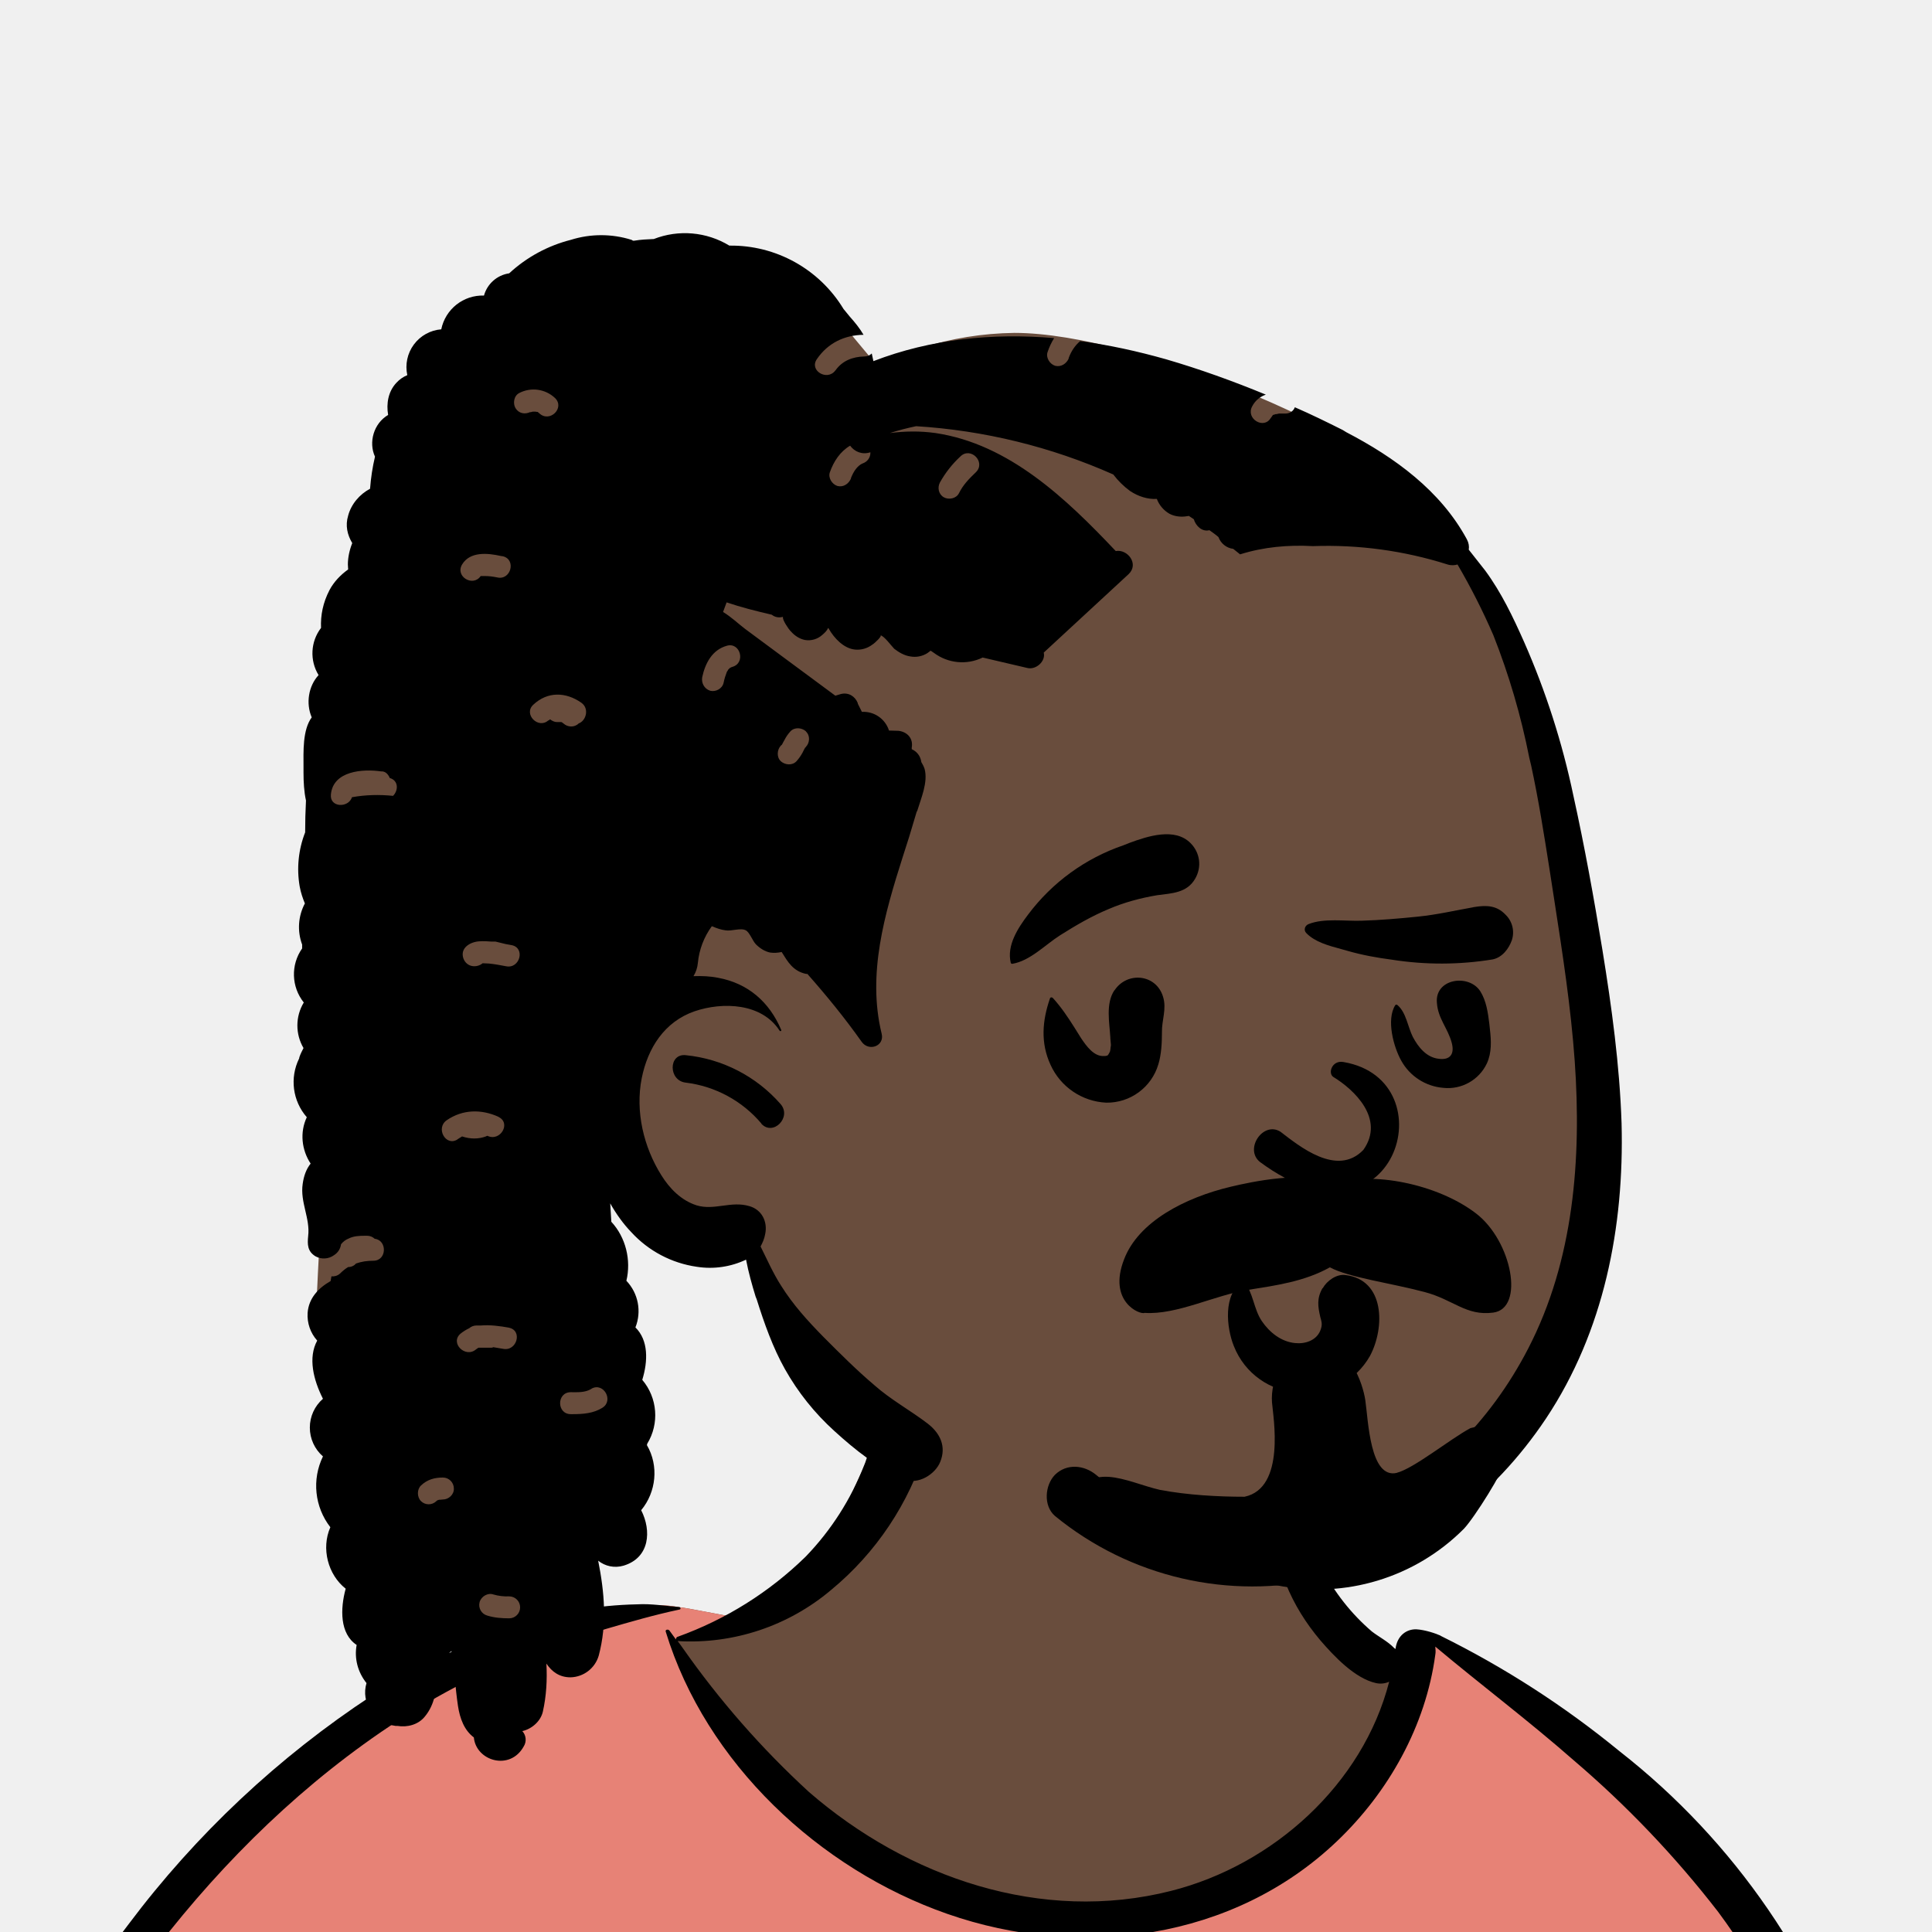
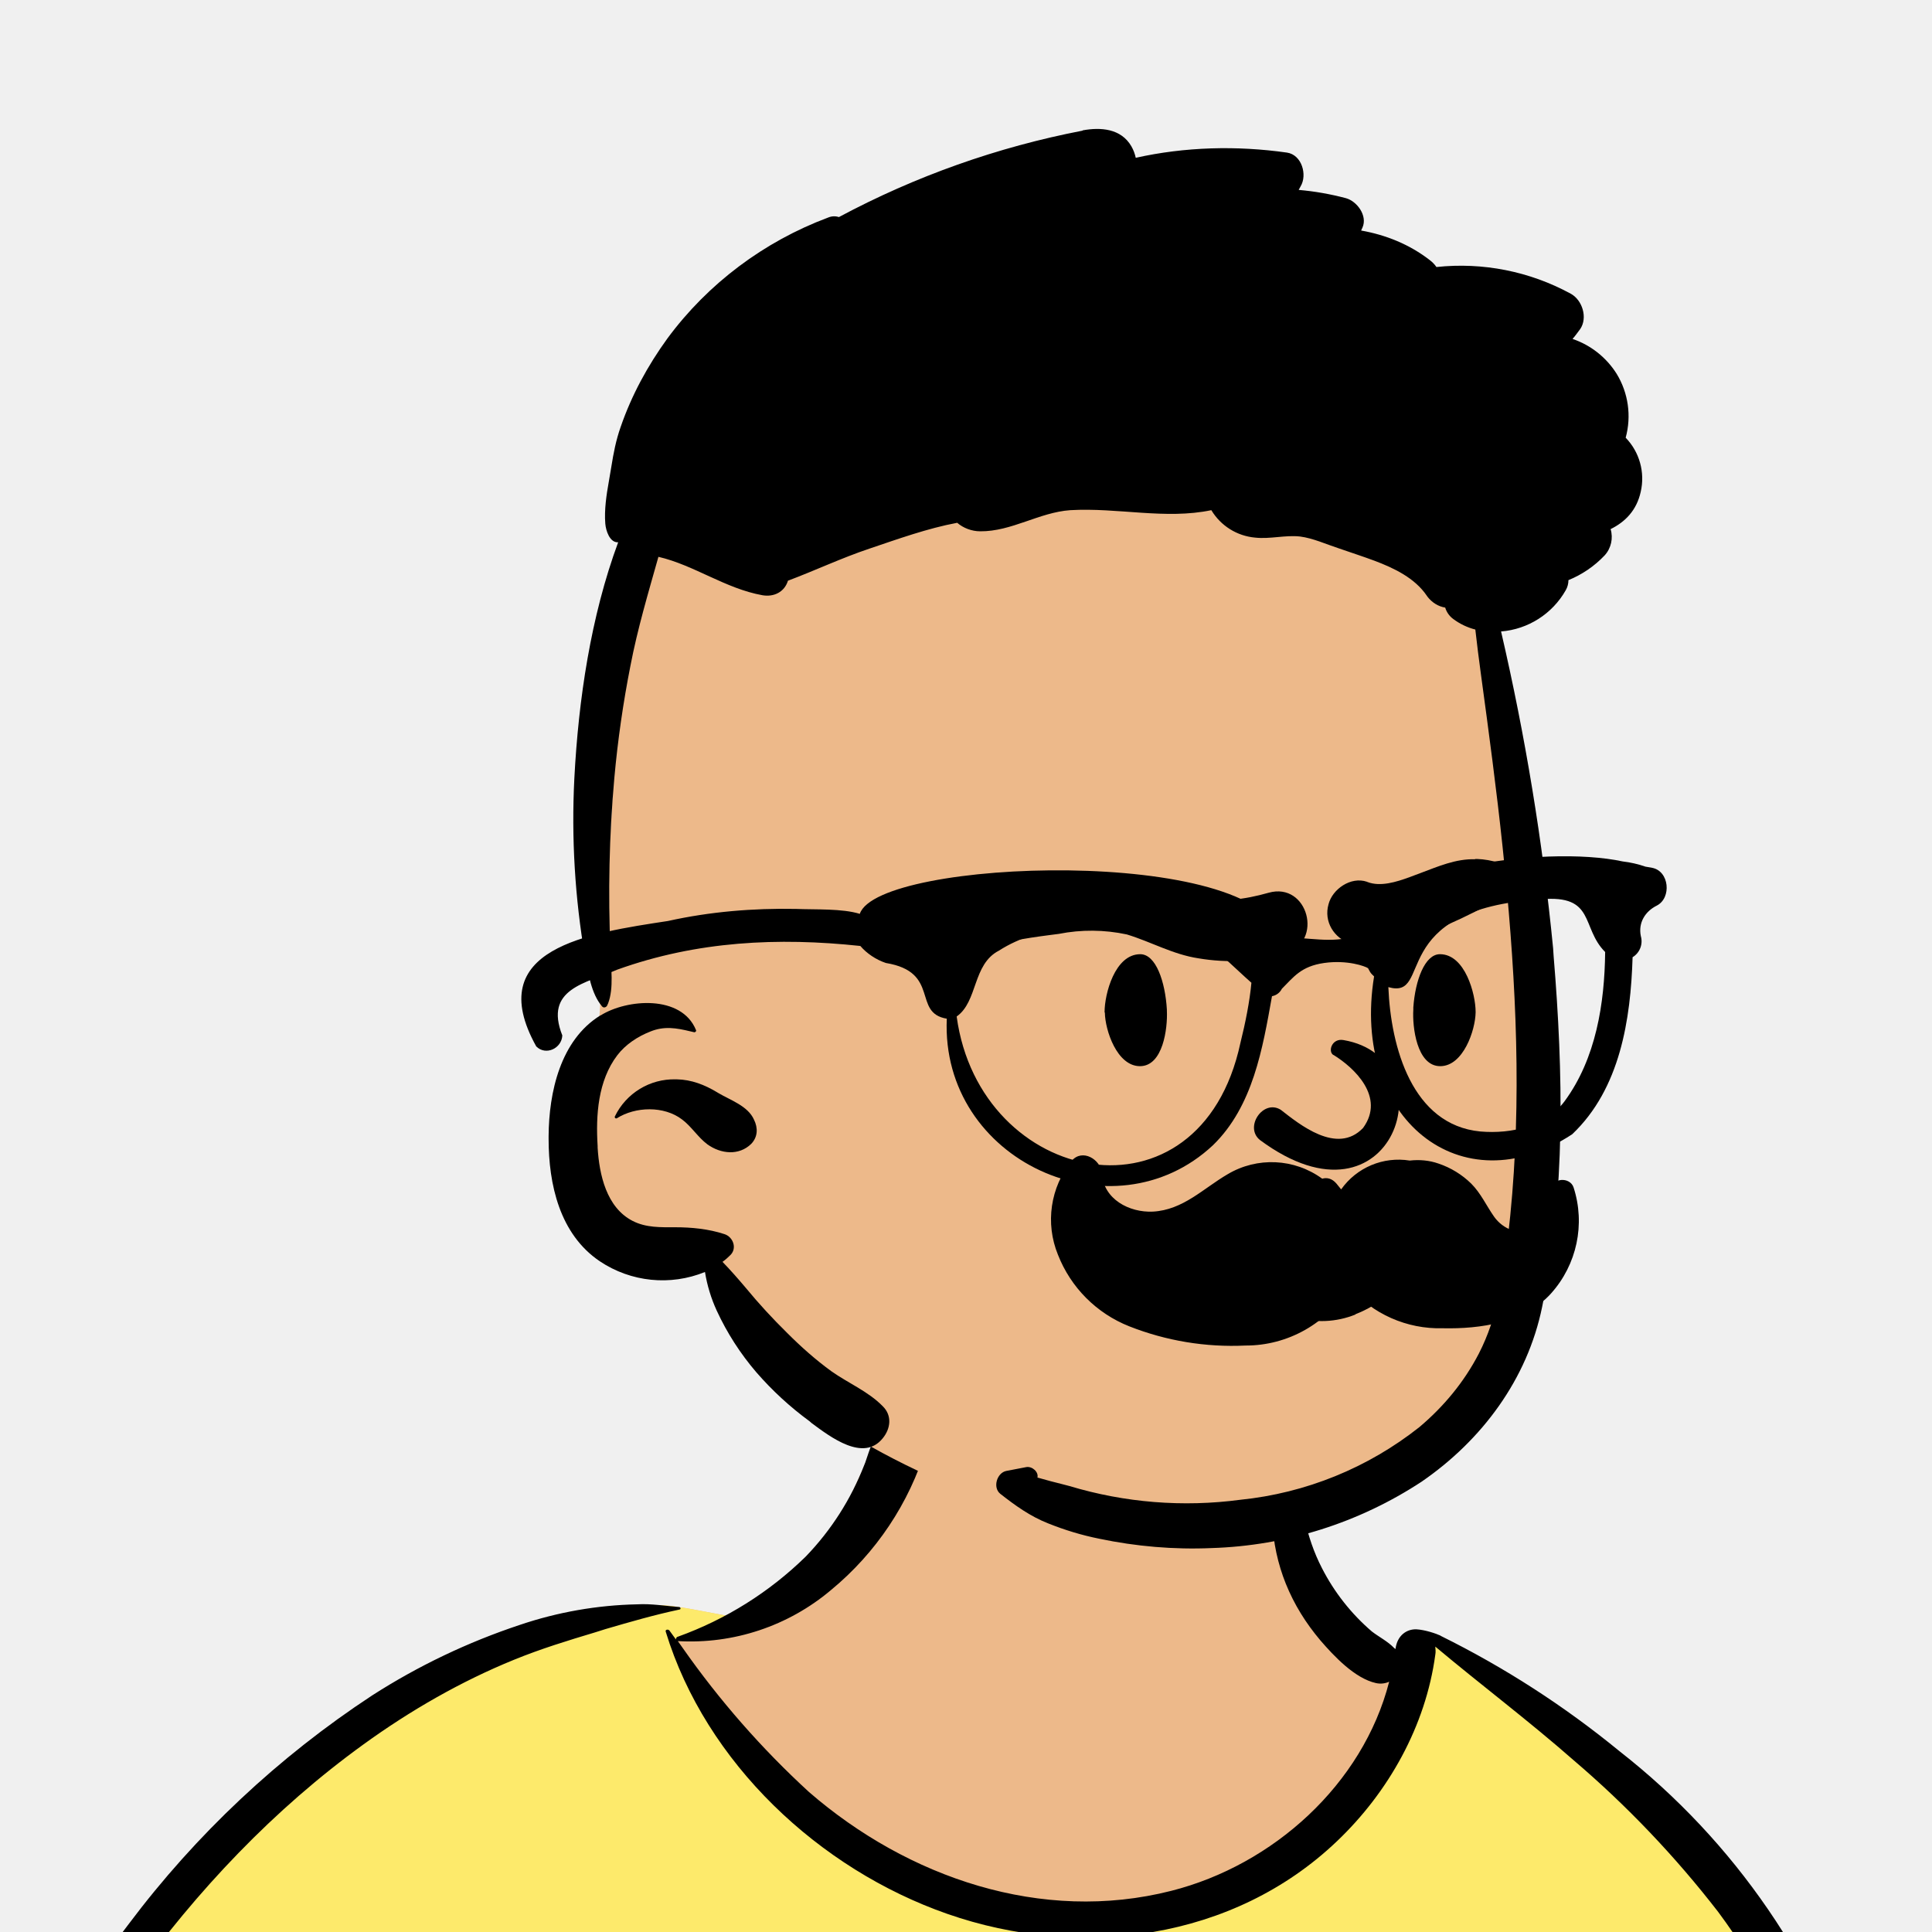
<svg xmlns="http://www.w3.org/2000/svg" viewBox="0 0 704 704" fill="none" shape-rendering="auto" width="256" height="256">
  <mask id="viewboxMask">
    <rect width="704" height="704" rx="0" ry="0" x="0" y="0" fill="#fff" />
  </mask>
  <g mask="url(#viewboxMask)">
    <g fill-rule="evenodd" clip-rule="evenodd">
-       <path d="M705.3 1074a2351.1 2351.1 0 0 1-15.6-101c-1-7.7-2.5-16.4 2.7-22 7.3-8 14-14.8 14.8-26.2.8-10.7-2.8-22.4-5-32.8a809.4 809.4 0 0 0-17.3-64.7c-6.6-21.7-13.9-43.2-21.3-64.6-6.9-20-13.5-40.3-22.5-59.5-17-36.5-46-63.5-81.6-81.6-9-4.5-27-20.5-36.3-24-8.5-3.4-8.5 6.3-16.9 2.6-6.7-2.9-13-6.7-16.7-13.2-4-7-14.3-16.9-15.9-25-3.3-17.4.3-32.2-12-45.3a90 90 0 0 0-41.1-23.8c-33.7-9.3-78.5-2.8-98.8 28.5-9.7 14.9-13 33-26.2 45.1-11.4 10.7-8.8 18-23.6 23.4-.9.3-23.6-4.5-24.4-4.2-16.2-3.5-31.7 6.2-46.5 11.8a325.4 325.4 0 0 0-63 32.3 399.2 399.2 0 0 0-102.3 98.5 482.5 482.5 0 0 0-76.4 161c-1.7 6.4-3.5 13-1.5 19.4 1.7 5.3 5.4 9.2 9.8 12.4 6 4.3 18 7 17.7 15.7-.1 6.6-2.4 13.5-3.5 20-1.3 7.7-2.3 15.5-3.4 23.2-4.8 35.4-8.6 71-10.3 106.6a920 920 0 0 0-.5 106c.1 2.3.8 4.5 2 6.2-1 .4-1.2 2.4.1 2.7l2.7.5a12 12 0 0 0 7 2.4l5.5.2c19.3 4 38.6 7.9 58.1 10.8 23.8 3.5 47.6 6.3 71.5 8.7 49.2 4.8 98 3.2 147.1.6a1877 1877 0 0 1 147.4-2c49.2 1.4 98.4 3.5 147.6 4.4 55 1 110-.5 164.8-5 7.5-.5 12.2-6.5 10.7-14-8.9-44.7-19-89.1-27-134Z" fill="#694d3d" />
-       <path d="m201 597.5 1.2-.4c14.5-5.7 29.6-14.8 45.4-11.4.5-.2 10.8 1.9 17.9 3.2l-6.7 7L247 598c40.7 67.1 88.8 100.7 144.3 100.7 55.5 0 97.7-33.6 126.4-100.7l4-1c.4 0 1 .2 1.5.4 9.3 3.6 27.4 19.6 36.3 24.1 35.6 18 64.5 45 81.6 81.6 8.7 18.6 15.2 38 21.8 57.5l.7 2c7.4 21.4 14.7 43 21.3 64.6 6.3 20.4 12 41 16.6 61.8l.7 2.9c2.2 10.4 5.8 22 5 32.8a29 29 0 0 1-3 10.7l-80.4 29 38.4 261.3c-35.1 1.5-70.3 2-105.5 1.3-49.2-.9-98.4-3-147.6-4.3-47.7-1.2-95.3-.7-143 1.7l-12 .6a946.3 946.3 0 0 1-139.5-1l-3.1-.3v-38.3l16.3-212.9-83-15.6-81.3-39.5a21.7 21.7 0 0 1-5.6-8.8c-1.9-6-.5-12 1-18l.5-1.3a492.8 492.8 0 0 1 76.4-161A399.3 399.3 0 0 1 138 629.7c19.8-13 40.9-23.9 63-32.3Z" fill="#e78276" />
+       <path d="M705.3 1074a2351.1 2351.1 0 0 1-15.6-101c-1-7.7-2.5-16.4 2.7-22 7.3-8 14-14.8 14.8-26.2.8-10.7-2.8-22.4-5-32.8a809.4 809.4 0 0 0-17.3-64.7c-6.6-21.7-13.9-43.2-21.3-64.6-6.9-20-13.5-40.3-22.5-59.5-17-36.5-46-63.5-81.6-81.6-9-4.5-27-20.5-36.3-24-8.5-3.4-8.5 6.3-16.9 2.6-6.7-2.9-13-6.7-16.7-13.2-4-7-14.3-16.9-15.9-25-3.3-17.4.3-32.2-12-45.3a90 90 0 0 0-41.1-23.8c-33.7-9.3-78.5-2.8-98.8 28.5-9.7 14.9-13 33-26.2 45.1-11.4 10.7-8.8 18-23.6 23.4-.9.3-23.6-4.5-24.4-4.2-16.2-3.5-31.7 6.2-46.5 11.8a325.4 325.4 0 0 0-63 32.3 399.2 399.2 0 0 0-102.3 98.5 482.5 482.5 0 0 0-76.4 161c-1.7 6.4-3.5 13-1.5 19.4 1.7 5.3 5.4 9.2 9.8 12.4 6 4.3 18 7 17.7 15.7-.1 6.6-2.4 13.5-3.5 20-1.3 7.7-2.3 15.5-3.4 23.2-4.8 35.4-8.6 71-10.3 106.6a920 920 0 0 0-.5 106c.1 2.3.8 4.5 2 6.2-1 .4-1.2 2.4.1 2.7l2.7.5a12 12 0 0 0 7 2.4l5.5.2c19.3 4 38.6 7.9 58.1 10.8 23.8 3.5 47.6 6.3 71.5 8.7 49.2 4.8 98 3.2 147.1.6a1877 1877 0 0 1 147.4-2c49.2 1.4 98.4 3.5 147.6 4.4 55 1 110-.5 164.8-5 7.5-.5 12.2-6.5 10.7-14-8.9-44.7-19-89.1-27-134Z" fill="#edb98a" />
+       <path d="m201 597.5 1.2-.4c14.5-5.7 29.6-14.8 45.4-11.4.5-.2 10.8 1.9 17.9 3.2l-6.7 7L247 598c40.7 67.1 88.8 100.7 144.3 100.7 55.5 0 97.7-33.6 126.4-100.7l4-1c.4 0 1 .2 1.5.4 9.3 3.6 27.4 19.6 36.3 24.1 35.6 18 64.5 45 81.6 81.6 8.7 18.6 15.2 38 21.8 57.5l.7 2c7.4 21.4 14.7 43 21.3 64.6 6.3 20.4 12 41 16.6 61.8l.7 2.9c2.2 10.4 5.8 22 5 32.8a29 29 0 0 1-3 10.7l-80.4 29 38.4 261.3c-35.1 1.5-70.3 2-105.5 1.3-49.2-.9-98.4-3-147.6-4.3-47.7-1.2-95.3-.7-143 1.7l-12 .6a946.3 946.3 0 0 1-139.5-1l-3.1-.3v-38.3l16.3-212.9-83-15.6-81.3-39.5a21.7 21.7 0 0 1-5.6-8.8c-1.9-6-.5-12 1-18l.5-1.3a492.8 492.8 0 0 1 76.4-161A399.3 399.3 0 0 1 138 629.7c19.8-13 40.9-23.9 63-32.3Z" fill="#fdea6b" />
      <path d="M232.2 584.6c5.1-.3 10.3.6 15.4 1 .4.1.6.8 0 .9-9 1.9-18 4.5-26.9 7.1l-3.8 1.2c-10 3-19.8 6-29.6 10-19.4 7.9-37.8 18.5-54.8 30.8C67.2 682.8 20 754.3-9.9 828.3a526 526 0 0 0-24.3 77c-.4 1.6-2 5.4-1 7 .7 1.3 3.6 2.1 5 2.9l4.5 2.3 25.2 12.9 2.3 1.1c38 18.6 78.4 34.4 121 35.5l.4-3.7a342 342 0 0 1 9.9-60c.3-1 1.6-.6 1.7.3 3 23.1 2 46.4 1 69.7-1.8 41-4.3 82.2-6.5 123.3-1.2 20.6-2.6 41-3.9 61.7-1.3 20.5-1.7 41.6-4.7 62-.6 4.6-6 7-10 6.6-4.4-.5-7.9-4.5-8-9 0-11.9 1.5-24 2.4-35.8l2.5-33.8c3.1-41.1 6.8-82.2 10.2-123.3a4771 4771 0 0 1 3.8-43.7C76.4 979.8 34.2 963-6.1 943.5c-.6 13.2-2 26.5-3.4 39.6-3.8 36.8-7.1 73.6-9.6 110.5a2254.2 2254.2 0 0 0-4.2 92.7l-.2 7c0 4.4-.5 8.5-4.3 11.7-3.7 3.3-8.9 3.5-12.6 0-5-4.6-4.2-10.9-4-17.1a1675.6 1675.6 0 0 1 1.8-47.2 1321 1321 0 0 1 10.5-109.5l2-14c3.5-26 7.5-52.7 15.5-77.9-3.1-1.5-6.2-3-9.3-4.7-5.5-2.7-11.2-5.4-16.6-8.4-4.2-2.5-7.9-5.8-9-10.8-1.4-5.5.6-11.5 2-16.9v-.4a502 502 0 0 1 26.6-80 523.2 523.2 0 0 1 67.8-117 353.8 353.8 0 0 1 88.7-83.3 239 239 0 0 1 53.8-25.7 142.6 142.6 0 0 1 42.8-7.5Zm90.1-66c6-6.5 18.1.2 15.2 8.8a108.2 108.2 0 0 1-34.7 52A79.4 79.4 0 0 1 247 598l1.7 2.4a321.1 321.1 0 0 0 46.1 52.6c36 31.2 84.8 48 132 36 37.1-9.4 69.8-38.8 79.4-76.2-1.3.6-3 .9-4.8.5-7.7-1.7-15.3-9.8-20.3-15.6-5.3-6.3-9.5-13-12.6-20.7-5.6-14-7.4-32.1.3-45.7 1-1.7 3-.7 3.3 1l.3 2.5c1.5 12.7 3.3 25 9.3 36.6a76 76 0 0 0 18.2 23.1c2.6 2 5.8 3.6 8.1 6l.5.4c.6-5 4.1-7.3 7.6-7.2 3.3.2 7.3 1.6 8.8 2.3l.1.1a341 341 0 0 1 65.1 42 259 259 0 0 1 88.4 129c7.5 25.3 11.8 51.4 16.3 77.4l2.8 16c4.2 23.9 8.9 48.4 18.4 70.7 2.5 5.7.6 11.1-5.5 13.4A1493 1493 0 0 1 688 953c3.7 16 6 32.5 8.7 48.5 6 34.1 13.2 68 19.4 102 3.2 17.5 6.1 35 9.3 52.3l4.7 25.2 2.4 13.6.1.7c.5 2.4 1 4.9.4 7.3-.8 2.7-2.9 4.6-4.8 6.6-1.6 1.6-3.8 1.6-5.7.7l-.7-.3c-3.4-1.6-6-3.2-7.3-7-.7-2.5-1-5.2-1.5-7.7a3535.6 3535.6 0 0 1-7.8-43.6l-1.6-9.1c-5.2-31.4-10.2-62.9-12.8-94.5-1-14-2.3-28.1-3.5-42.2l-.9-10.5c-1.1-13.3-2.5-27-2.7-40.5l-4.5 1.6L657 964c-5.5 2-12.5 6-18.4 5.2-2.9-.3-5-1.2-6.8-2.9 2 28.8 4.8 57.4 8.5 86a1965.7 1965.7 0 0 0 22 135c.6 3.2 1.4 6.4 1.9 9.6.5 3.7-.5 5.9-2.5 9-1.7 2.4-5 3.7-7.8 2-3.6-2.3-5.5-4.3-6.5-8.4-1-3.7-1.6-7.6-2.3-11.4a1654.2 1654.2 0 0 1-11.4-65.2c-7.8-52-12.7-104.4-15.2-156.8a1388 1388 0 0 1-1.4-77.8c0-13.3.5-26.6 1.4-39.9 1-13.4 3-26.5 4.8-39.8 0-.5.7-.5.7 0 .8 14.9 2.1 29.8 2.8 44.7.6 14.3.9 28.5 1.4 42.8.6 18.7 1.5 37.5 2.7 56.2a9.6 9.6 0 0 1 8.5-3.1c4.7-1 9.7-3.4 14.1-5l16.8-5.5 26.4-8.7a679 679 0 0 1-18-80.8l-2-12.3c-4-24.2-8.5-48.5-15.8-72a229.8 229.8 0 0 0-34.8-68.2 370.2 370.2 0 0 0-52.7-55.3C557 627 539.7 614 523 600c.1.9.2 2 0 3-3.5 25.9-17 50-35.8 67.9-37.7 36-93.6 43.4-142 26.5-46.7-16.3-88-55-102.6-102.8-.3-.8.8-1 1.3-.5l2.4 3.3c0-.4.2-.9.7-1a129 129 0 0 0 46.6-29.2 100.2 100.2 0 0 0 21.3-33.3l.4-1c1.7-5 3.2-10.2 7-14.2Z" fill="#000" />
    </g>
    <g transform="matrix(.99789 0 0 1 156 62)">
      <g fill-rule="evenodd" clip-rule="evenodd">
-         <path d="m154 59.3 8.6 10.3c-4.7 3.4-9.2 6.8-13.5 10.2a118 118 0 0 1 65-20.5c45.3 0 137.4 39 158.2 67 10.3 14 29.5 56.8 39.5 103.3 8 37.4 19.9 143 8 182.7-15.2 50.7-65.3 97.7-117 97.7s-131.9-37.3-189-119c-2.6-3.8-32.5-8.1-54-22.2l5.7 61.9 4.3 36-1 2.5c-15.3 41.4-27.4 63-36.4 64.8-9.1 1.9-27.7-13.1-55.8-44.9l-3.6-15c-9.1-38.5-13.7-59.1-13.7-62v-.5c.2-6.5 2.4-43.3 2.4-53.2V210C-8 109.5 20.7 59.3 48.2 59.3H154Z" fill="#694d3d" />
-         <path d="M82.4 25.1a31.3 31.3 0 0 1 27.6 2.4 48 48 0 0 1 41.7 23.1l.5.6 1.8 2.2c1.8 2 3.6 4.2 5 6.6-7 .1-13 3-17 8.8-3 4.2 3.7 8.2 6.7 4.2l.1-.1c2.5-3.5 6.3-4.9 10.4-5 1.2 0 2.1-.4 2.8-1.1l.6 2.8c21-8.1 43.6-10.3 66-8.4-1 1.6-1.8 3.3-2.4 5.1-.7 2 .8 4.4 2.8 5 2.1.5 4-.7 4.9-2.6v-.2c.9-2.5 2.3-4.6 4.2-6.2 10.6 1.4 21 3.7 31.3 6.6 12.4 3.6 24.6 8 36.5 12.9-2 .7-3.8 2-5 4.3-2.4 4.5 4.3 8.5 6.8 4.2l.1-.1.7-1 .4-.1.6-.2h.3l.9-.2h2.3c1.8 0 3-1 3.5-2.3 6 2.6 11.7 5.4 17.5 8.3l1.3.8c17.7 9.2 34.4 21.3 44 39 .7 1.3.9 2.6.7 3.8l6 7.6c5.9 8 10.2 17 14.2 26a282 282 0 0 1 18 56c4.1 18.5 7.5 37.3 10.6 56.2 3.4 20.9 6.3 42 7 63.2 1 37.8-6.4 75.8-27.6 107.6-19 28.4-47.5 51-81.3 58.2a114 114 0 0 1-98-22.7c-4.3-3.7-3.7-11.2 0-15 4.3-4.2 10.6-3.6 15 0 25.5 21.6 62.7 25 93.4 14 28.5-10.2 50.8-33.7 64.4-60 16.7-32.2 19.5-69.2 17-104.7-1.4-19.6-4.4-39-7.4-58.3l-1.8-11.6c-2-12.7-4-25.3-6.7-37.8l-.7-2.9a256 256 0 0 0-13.1-44.6 240.2 240.2 0 0 0-13.1-25.8c-1 .3-2.3.4-3.6 0a145.6 145.6 0 0 0-49.2-6.7c-9-.5-18 .3-26.6 3a187 187 0 0 0-2.5-2 6.6 6.6 0 0 1-5.4-4.3c-1-.9-2.2-1.7-3.3-2.5-2.7.7-5-1.6-5.7-4l-1.8-1.2-1.4.2c-2 .2-4-.1-5.7-1a10.5 10.5 0 0 1-4.6-5.4c-3.3.2-6.8-.9-9.8-2.9a29.7 29.7 0 0 1-6.1-6 209.5 209.5 0 0 0-72-17.6 99 99 0 0 0-9.6 2.5c5.5-.7 11-.8 16.7 0 26.9 4 47.8 24 65.8 43 4.3-.8 8.6 4.7 4.7 8.4l-31 28.6c.8 3.2-2.9 6.4-6 5.6l-16.3-3.8a17.2 17.2 0 0 1-17.8-1.7l-1.2-.8-1.2.9a8.7 8.7 0 0 1-6.2 1.2c-2.2-.3-4.2-1.5-5.9-2.8-1-1-3.6-4.6-5-4.9h-.1c1 0-2 2.9-2.9 3.4a9 9 0 0 1-6.3 1.8c-4.1-.4-7.6-4.1-9.6-7.6l-.2-.3v-.1.2h-.1c-.3.9-1.3 1.8-2 2.4a7.6 7.6 0 0 1-6.4 1.9c-2-.4-3.8-1.6-5.1-3.1l-.3-.3c-.4-.4-3-4-2.6-5h-.1c-1.7.4-3 0-4-.8-5.6-1.3-11.2-2.7-16.5-4.5l-1.3 3.5c3 1.8 5.7 4.4 8.1 6.2l14.2 10.5 18.7 13.8 2-.6c2.8-.7 5.2.8 6.2 3.3v.2l1.5 3a9.8 9.8 0 0 1 9.9 6.8l3.5.1c3.2.4 5.4 2.8 4.8 6.1V211c1.8.8 3.2 2.4 3.5 4.7.5.8.9 1.6 1.2 2.5 1.3 4.8-1.3 10.7-2.7 15.3l-.2.3-2.7 9-2.4 7.5c-6.6 20.7-13 42.6-7.7 64.3 1.2 4.6-4.7 6.7-7.3 3-6.1-8.6-12.8-16.8-19.8-24.7h-.4c-4.9-1-6.8-4.5-9-8-1.4.3-2.8.4-4.2.2-2-.4-3.8-1.6-5.2-3-1.2-1.2-2.3-4.4-3.7-5.1-1.8-1-5.3.4-7.4 0-1.7-.2-3.3-.8-5-1.5a27 27 0 0 0-5.1 13.4 11 11 0 0 1-1.6 4.8c3-.1 6 0 9 .6 10.9 2 18.7 8.8 23 18.9.3.4-.3.8-.6.3-6.5-10-20.7-10.5-31-7-11 3.8-17.1 13.4-19.3 24.4-2.4 12.1.7 25.1 7.2 35.4 3 4.8 7.2 9.1 12.8 10.9 6.5 2 12.6-1.7 19.3.3 4.6 1.3 6.7 5.7 5.8 10.1-.3 1.8-1 3.3-1.7 4.6 2.4 4.8 4.6 9.8 7.5 14.3 4.4 7 9.7 12.8 15.5 18.7 6 6 12 12 18.5 17.5 6.1 5.4 13.2 9.2 19.6 14.1 4.5 3.5 6.8 8.3 4.5 13.9-1.8 4.5-8 8.4-13 6.4-9.6-4-18-10.7-25.7-17.7a89.8 89.8 0 0 1-18-22.5c-4.4-7.8-7.6-16.8-10.3-25.4l-.4-1c-1.3-4.2-2.6-8.8-3.5-13.5a30.8 30.8 0 0 1-18 2.6A40.2 40.2 0 0 1 74.2 387c-2.9-3-5.5-6.6-7.7-10.5l.4 6.7c5.3 5.7 7.3 14 5.5 21.5a16 16 0 0 1 3.3 17c4.8 4.7 4.6 12.3 2.5 19.1a19.9 19.9 0 0 1 1.8 23.3l-.1.5c4.4 7.5 3.4 17.1-2.1 23.7 3.8 7.4 3.2 17.3-6.4 20.2-3.4 1-6.8.2-9.3-1.8 2.3 11.5 3.3 23 .2 34.6a11 11 0 0 1-10.3 7.9c-4 0-6.8-2-8.8-5 .3 5.9 0 11.7-1.3 17.5-.8 3.5-4 6.3-7.5 7.1a4.6 4.6 0 0 1 .5 5.6c-5 9-17.4 5.3-18.2-3.3-3.5-2.6-5.1-6.9-5.8-11.5-1-6.7-1.3-13.3-2.4-20l-.4.4-.3.2v.5a10 10 0 0 1-5 7c.6 5.7-.4 11.5-4 15.8-2.4 3-6.5 4-10 3.4h-.7c-8-1-12.7-8.6-10.6-15.6-3.2-4-4.5-9-3.6-13.9-6.2-4.1-6-13.2-4-20.5-6.5-5.1-9-14.7-5.6-22.4a24.5 24.5 0 0 1-2.7-25.8 13.9 13.9 0 0 1 0-21c-3.5-6.9-5.5-15-2.1-21.2a13.8 13.8 0 0 1-3.5-10.1c.4-5.4 4-9.1 8.4-11.6l.3-1.7c1 .1 2.2-.2 3.1-1 1-1 2-1.8 3-2.4 1.2 0 2.2-.5 2.9-1.3 2-.7 4-1 6.3-1 5 0 5.1-7.5.5-8a4 4 0 0 0-2.8-1.1h-.9c-2 0-4 .1-5.8 1a6.6 6.6 0 0 0-2.8 2.1c-.2 1.5-1 3-2.6 4a6.3 6.3 0 0 1-6.7.4c-3-1.8-3-4.4-2.7-7.4.8-6.4-3-12.4-2-19 .4-2.9 1.3-5.4 2.9-7.4-3.3-5-4-11.4-1.4-16.9a19.4 19.4 0 0 1-2.8-21.4l.1-.5c.4-1.2 1-2.3 1.5-3.3-3-5.1-3-11.5.1-16.6a16.4 16.4 0 0 1-.6-19.7v-1.4a18.3 18.3 0 0 1 1-15c-.8-1.9-1.5-4-1.9-6.2a36.8 36.8 0 0 1 2-19.7c0-3.9.1-7.7.3-11.6-.7-3.2-.9-6.8-.9-10.1v-2.2c0-5.4-.4-13.4 3-18-2.2-5.1-1.2-11.4 2.5-15.4a15.2 15.2 0 0 1 .9-17.2c-.2-4.6.7-9.2 3.1-13.8 1.6-3 4-5.5 6.8-7.5l-.1-1.8c0-2.6.6-5.3 1.6-7.8-1.8-3-2.6-6.4-1.5-10 1.1-4.2 4.2-7.8 8-9.8.3-4 .9-7.9 1.8-11.7-2.4-5.2-.5-12.1 4.8-15.2-.7-4.1 0-8.5 3-11.7 1.1-1.2 2.5-2.2 4-2.8A13.8 13.8 0 0 1 4.8 58a15.4 15.4 0 0 1 15.6-12.3 11.2 11.2 0 0 1 9.2-8.1 52 52 0 0 1 22.5-12.2 37 37 0 0 1 22.2 0l.5.3h.5c2.4-.4 4.7-.5 7-.6ZM23.8 519c-2-.7-4.4.7-5 2.8a4 4 0 0 0 2.8 4.9c2.6.8 5.3 1 8 1a4 4 0 0 0 4-4 4 4 0 0 0-4-4 18 18 0 0 1-5.8-.7ZM5.4 476.4c-3 0-5.7.7-8 2.9-1.5 1.4-1.5 4.2 0 5.7a4 4 0 0 0 5.5.1l.3-.3h.1l.4-.3-.3.2.6-.2h.3l1.1-.1c2.1 0 4.1-1.8 4-4a4 4 0 0 0-4-4ZM63.6 451c4.3-2.6.5-9.4-3.9-7l-.1.1c-2.3 1.4-5 1.2-7.5 1.2-5.2 0-5.2 8 0 8h.8c3.7 0 7.5-.3 10.7-2.3Zm-34-29.2c-3.3-.6-7-1.1-10.4-.8h-1.6a4 4 0 0 0-2.6 1c-1.1.5-2.2 1.2-3.2 2-3.9 3.4 1.8 9 5.7 5.7l.7-.5.2-.1h4.3c.4 0 .8 0 1.1-.2l3.6.6c5 1 7.2-6.7 2.1-7.7ZM25.8 345c-6.3-2.9-13.2-2.8-19 1.2-4.2 2.9-.3 9.7 3.9 7l.1-.1 1.6-1c3 1 6 1 8.7 0l.4-.2h.2c4.7 2.2 8.7-4.7 4-6.9Zm68.3-12.5c-6.4-.7-6.4-10.7 0-10a53.1 53.1 0 0 1 34.6 17.8c4.2 4.8-2.7 11.8-7 7.2v-.1a43 43 0 0 0-27.6-14.9Zm-71-51.4c-1.4-.1-2.8-.2-4.2-.1-3.3.1-7.4 2.3-6 6.3 1.3 3.3 5 3.4 7 1.7l2.3.1c2.1.2 4.2.6 6.3 1 5 1 7.1-6.7 2-7.7l-2.2-.4a107.6 107.6 0 0 0-3.7-.9h-1.5Zm-39.8-62h-.4c-6.8-1-17.6-.2-18.4 8.4-.5 4.8 6.4 5 7.7 1 5-.9 10-1 15-.5 2-2 2-5.6-1.2-6.5-.5-1.2-1.4-2.3-2.7-2.4ZM138 204.5c-1.6-1.4-4.2-1.6-5.7 0-.9 1-1.6 2-2.2 3.2l-.4.7-.2.4-.4.7h-.1l-.2.2c-1.4 1.5-1.6 4.2 0 5.7 1.6 1.4 4.2 1.6 5.7 0 .9-1 1.6-2 2.2-3.1l.4-.8.2-.4.4-.7.2-.1v-.1c1.5-1.5 1.7-4.2 0-5.7Zm-82-10.4c-5.7-4-12.4-4.2-17.6.7-3.7 3.4 1.8 9 5.5 5.7h.2l.4-.4c.7.5 1.5 1 2.5 1h1.6c.3.2.7.4.1 0 .2 0 .3.2.4.3l.3.2c1.5 1.4 4 1.6 5.6 0 2.6-.9 4-5.3 1-7.5Zm55-13 .1-.1c5-1.4 2.9-9.1-2-7.7-5.4 1.5-7.9 6.4-9 11.4-.4 2.1.7 4.3 2.9 5 2 .5 4.4-.7 4.9-2.9.3-1.5.7-2.7 1.2-4l.4-.6c.1-.3.2-.3.7-.8l.8-.4Zm-83.7-40.4-.7-.1c-4.9-1.1-11.3-1.7-14.2 3.1-2.6 4.4 4 8.3 6.8 4.2h1.5c1.5 0 3 .2 4.5.5 5 1.2 7.1-6.5 2.1-7.7ZM200.1 110c3.6-3.7-2-9.3-5.7-5.7a38.4 38.4 0 0 0-7.5 9.5c-1 1.9-.5 4.3 1.4 5.4 1.8 1 4.5.5 5.5-1.4 1.6-3.2 3.6-5.2 6.3-7.8Zm-46-9.6c-3.6 2.1-6 5.7-7.4 9.7-.7 2 .8 4.4 2.8 5 2.1.5 4-.7 4.9-2.7v-.2c.4-1 1-2.3 1.8-3.3.6-.8 1.6-1.7 2.4-2 1.8-.6 3-2.2 2.9-4.1-3 1-5.8-.2-7.4-2.4ZM46.3 83a11.4 11.4 0 0 0-13-1.8c-2 1-2.4 3.8-1.4 5.5 1.2 2 3.5 2.4 5.5 1.4-.5.3.4 0 .8-.1h1.2-.2l.6.1h.2l.6.5c3.8 3.6 9.5-2 5.7-5.6Z" fill="#000" />
+         <path d="M388.4 151.8c-7-25.5-6-28.2-16.6-52.6-35-70.7-268.7-47-292.6 23.6C66.2 161 69.3 215 66 248.3L63 301a10181.4 10181.4 0 0 1-3.3 53.8c-4.3 36.5 14 40.2 45.4 39 8.4 20.2 21.8 36.9 38.5 50.5-4 11 10.5 16.6 18.4 21 42.7 23.8 95.2 38.4 142.5 25 14-4 71.4-17.6 89-59.9 8.7-20.8 26.3-128.2 3-225l-8-53.7Z" fill="#edb98a" />
+         <path d="M239-14.5c6.6-1.2 14-.7 17.8 5.8.8 1.4 1.3 2.8 1.6 4.2 18-4 36.8-4.5 55.2-1.9 5.5.8 7.5 8.2 5 12.3l-.7 1.3c5.8.5 11.5 1.5 17.2 3 4.1 1.1 8 6.4 6.1 10.7l-.5 1.1c9 1.6 17.6 5 25.1 10.8a11 11 0 0 1 2.4 2.5 84 84 0 0 1 49 9.7c4.3 2.3 6.3 8.8 3.5 12.9-1 1.3-1.8 2.5-2.8 3.6A30.7 30.7 0 0 1 434 74.2a29.6 29.6 0 0 1 3.3 23.3 21.4 21.4 0 0 1 5.5 19.7c-1.5 6.8-5.7 11-11 13.6 1 3.3.2 7-2.2 9.6-3.8 4-8.3 7-13.2 9 0 1.2-.3 2.5-1 3.7a29.9 29.9 0 0 1-23.6 15 893.2 893.2 0 0 1 19 115.4l.2 3c3.5 42.1 4.4 86.2-4.2 127.7-5.4 26.4-22 48.6-44 63.7a148.2 148.2 0 0 1-76.7 24.2c-13.8.6-27.6-.6-41-3.4-6.5-1.3-12.7-3.2-18.7-5.6-6.6-2.6-12-6.5-17.5-10.8-2.8-2.3-1.2-7.6 2.2-8.3l7.3-1.4c2.2-.4 4.6 1.8 4.1 3.8l4.7 1.3 4.7 1.2 2.3.6a148.8 148.8 0 0 0 62.4 5A126 126 0 0 0 362 458c8.9-7.5 16.3-16.4 21.7-26.8 6.8-13.2 9-27.8 10.6-42.4 5-42.1 3.5-84.3-.4-126.5-1.9-21-4.5-41.8-7.3-62.7-1.4-10.7-3-21.4-4.2-32.2a23 23 0 0 1-8-3.8 8 8 0 0 1-3-4.2c-2.5-.4-4.8-1.8-6.5-4l-.2-.3c-4.4-6.5-12-10.1-19.2-12.8-4.3-1.6-8.7-3-13-4.5-4.6-1.5-9.4-3.7-14.1-4.3-5.4-.6-10.9 1-16.4.4a20.8 20.8 0 0 1-16-10c-16.7 3.5-34.2-1-51.5 0-11.4.8-21.4 7.8-32.9 7.7-3.1 0-6.2-1.2-8.4-3.1-10.8 2-21.9 6-32 9.4-10.2 3.4-19.9 8-29.8 11.7-1.3 4.2-5.2 6-9.3 5.3-13.5-2.4-25-11-38-14-3.7 13.1-7.6 26.1-10.2 39.6a394.7 394.7 0 0 0-5.9 41 471.6 471.6 0 0 0-1.4 63c.1 6 1.3 13.5-.9 19.2l-.2.4c-.2.9-1.4 1.4-2 .6-4-4.7-5-12.1-6.2-18a295.4 295.4 0 0 1-3.9-65.1c1.5-28.7 6-59 16-86-3.1.2-4.5-4.3-4.7-6.8-.4-5 .4-10.4 1.3-15.4l.9-5.3c.8-5 1.7-9.7 3.4-14.5 4-11.6 9.9-22.4 17.1-32.3 14.8-20 35.3-35.3 58.6-44 1.4-.6 2.8-.6 4-.2a315.6 315.6 0 0 1 89-31.5ZM63 308c9.6-6 29.5-7.6 34.8 5.3.3.5-.4 1-.8.8l-1.3-.3c-5-1.2-9.5-2-14.6.1-4.6 1.8-9 4.7-12 8.6-7.1 9.3-7.9 21.9-7.2 33.1v.6c.6 9.8 3.2 21.8 12.8 26.7 4.9 2.5 10.2 2.3 15.5 2.3 6 0 12.2.6 18 2.5 3.2 1 4.8 5.3 2 7.8-.8.8-1.7 1.6-2.7 2.3 3 3.1 5.8 6.3 8.6 9.6 4.7 5.7 9.7 11.1 15 16.3 5 5 10.4 9.8 16.2 14 6.1 4.3 13.4 7.3 18.7 12.7 3.5 3.4 2.9 8.2 0 11.7-7 8.7-19-.4-25.9-5.5l-.8-.7a118 118 0 0 1-19.4-17.8 96.8 96.8 0 0 1-14.5-22.5 54.5 54.5 0 0 1-4.3-14.1 41.2 41.2 0 0 1-38.4-3.9C48 387.7 44 369.5 44 353v-1c.1-16 4.3-35 18.9-44Zm27.4 23.3h.4c5.4.1 10.2 2 14.7 4.7l.5.3c4.4 2.6 10.8 4.7 13 9.7 1.5 3 1.4 6.3-1 8.8-4.5 4.4-11.1 3.7-16 .2-3.5-2.6-5.8-6.5-9.3-9.1-6.6-5-17-4.7-23.8-.4-.5.2-.9-.3-.7-.7a24 24 0 0 1 22.2-13.5Z" fill="#000" />
      </g>
    </g>
    <g transform="translate(315 248)">
-       <path fill-rule="evenodd" clip-rule="evenodd" d="M167 221.4c1.5-2.7 5-5.2 8.2-4.8 14.5 1.7 14.5 19.2 9 29.5a27 27 0 0 1-25.6 13.6c-10.8-.8-20-7.1-24-17.2-2.7-6.7-4-19 3.2-23.5h.5c3.4 4 3.5 10 6.5 14.4 2.8 4.1 7 7.5 12.1 8 3.8.4 7.6-1 9.1-4.3.8-1.9.7-2.9.4-4.1l-.3-1.1c-.9-3.9-1.3-6.8.8-10.5Zm3.8-77c7.6 4.6 19 15.3 11 26.6-9.6 10-23.4-1.4-30.2-6.6-6.3-4-13.3 6.3-7.5 11 49 36.3 69-29.8 30.5-36.4-4.2-.8-5.8 4-3.8 5.4Zm-79.7-31.5c4.6-7 15.2-6 17.7 2.3 1.4 4.5-.5 8.5-.4 13 0 3.7-.2 8-1.3 11.6a19.5 19.5 0 0 1-19 14A23.5 23.5 0 0 1 67.8 140c-3.7-8-3-16.1-.2-24.2.1-.4.6-.5 1-.2 3.1 3.4 5.5 7 7.9 10.8l2.5 4c1.9 2.8 4.6 6.6 8.2 6.4h.5c1-.2.9 0 1.6-1.3.4-.6.3-1.8.5-2.5v-.4l-.2-2.2v-.3c-.3-5.4-1.8-12.4 1.5-17.3Zm117.5 4.6c-.9-8.9 11.6-10.8 15.8-4.3 2.2 3.5 2.8 7.8 3.3 11.9l.2 1.9c.5 4.2.7 8.6-1.1 12.5a15.7 15.7 0 0 1-15.9 8.9 19.3 19.3 0 0 1-15.3-9.9c-2.8-5-5.5-14.9-2.2-20.2.2-.3.6-.3.9 0 3.1 2.7 3.7 7.9 5.5 11.5 2 3.8 5 7.5 9.4 8 4.2.6 5.9-1.7 4.8-5.8-1.4-5.3-5-8.8-5.4-14.5ZM94.4 60l2-.8c7-2.6 16.7-5.7 22.4 0 3.5 3.5 4.2 8.7 1.7 13-3 5.2-8.5 5.3-13.8 6-6 1-12 2.6-17.6 5-6.3 2.6-12.1 6-17.8 9.6-5.5 3.5-10.9 9.3-17.4 10.4-.2 0-.5 0-.6-.4-1.5-6.3 2.6-12.6 6.3-17.5A72.8 72.8 0 0 1 94.4 60Zm127.3 22.6.6-.1c4.3-.7 8.1-.6 11.3 2.8a9 9 0 0 1 2.3 9.3c-1.1 3.1-3.5 6.3-7 7a115.8 115.8 0 0 1-36.7.1c-5.4-.7-10.9-1.7-16.1-3.2l-2.5-.7c-4.4-1.2-9.4-2.5-12.6-5.8-1.1-1.1-.5-2.8.9-3.3 5.6-2.2 13.2-1 19.2-1.2 6.9-.2 13.8-.8 20.7-1.5 6.8-.7 13.3-2.2 20-3.4Z" fill="#000" />
+       <path fill-rule="evenodd" clip-rule="evenodd" d="M178.9 231a33 33 0 0 1-21.8 1c-6.7-2.2-12.8-7-16.5-13.2a22.4 22.4 0 0 1-2.7-18.2c0-.3.4-.5.7-.6 1.6 1.4 2.5 2.9 3.5 4.3 1.7 2.4 3.3 4.8 5.6 6.8 3.3 3 7.7 5.5 12.2 6.3 4.3.7 8.7 0 12.6-2 2.3-1.3 4.2-3 6.1-4.6 2-1.9 4-3.7 7-4.8 2.2-.8 4.6-.1 6.4 1.3 2 1.5 3.4 3.8 3.3 6.3-.1 3.8-1.8 7-4.2 9.5-3.3 3.6-7.9 6.1-12.2 7.8Zm-8-94.6c7.5 4.6 19 15.3 10.8 26.6-9.5 10-23.3-1.4-30-6.6-6.4-4-13.4 6.3-7.6 11 49 36.3 69-29.8 30.5-36.4-4.2-.8-5.8 4-3.8 5.4ZM91.3 72.8c10.3-.5 19.3 4 29.2 6.2 9 2 18 .8 26.8-1.7 14.3-4 20.2 17.9 6 22.2a71.8 71.8 0 0 1-31.6 1.7c-9.3-1.4-17.2-6-26.1-8.7a61.6 61.6 0 0 0-24.8-.2l-3.1.4c-4.7.6-9.4 1.3-14 2.2-4 .8-8 2.2-12.1 2.4-.5 0-.9-.6-.6-1 4.8-6.5 14-11.7 21.2-15.1l.5-.2a77 77 0 0 1 28.6-8.2Zm-3.8 48.1v-.2c0-6.4 3.7-21 13-21 5.7 0 9.1 10 9.7 20.2v.4c.3 6.4-1.4 20.2-9.8 20.2S87.7 127.4 87.6 121Zm135.2 0v-.2c0-6.4-3.8-21-13-21-5.5 0-9 9.5-9.7 19.4v.8c-.4 6.1 1.2 20.6 9.8 20.6 8.4 0 12.8-13.1 12.9-19.6Zm-.2-55.9h.7c10.7.4 21.8 6.7 24.6 17.4.2.6-.5 1-1 .6-8.7-8.3-20.6-.4-29.4 3.7l-3.3 1.5c-11.4 5.3-24.3 11.6-37 7.6-6-1.9-9.8-8-8-14.3 1.4-5.5 8.1-10.2 14-8.2l.2.1c4.7 1.8 10.5 0 15.4-1.8l4-1.5c6.4-2.4 12.8-5.2 19.8-5Z" fill="#000" />
    </g>
    <g transform="translate(279 400)">
-       <path fill-rule="evenodd" clip-rule="evenodd" d="M208 31.3c-11.2-5-31.2-.6-38.4 1.1-16.9 4-33.8 12.8-39 26.5-6 15.4 5.8 20.3 7.5 19.5 11.7.8 25.6-6.5 37.8-8.4 10-1.6 20.4-3 29.7-8.2 6.8 3.7 22.1 5.7 34.5 9 10.6 2.8 15.1 8.8 25 7.5 11.6-1.5 6.8-26.1-6.2-36.1-14.3-11-38.5-15.4-51-10.9Zm22 105.4c-9.8 2.3-10.4-19-11.5-26.5-.9-6-5.7-21-17.9-20.4-12.1.6-16.7 13.3-16.1 21.2.4 5.2 5.1 31.2-10 34.4-9.6 0-20.7-.6-30.8-2.5-12-2.7-27.4-12.1-31.5 6.4-1.5 6.7 51 26.6 74.2 28.4a75.1 75.1 0 0 0 68-20.6c3.9-4.1 14.6-21.2 15.4-25.3 1.6-8.8-2.1-14.5-13-11.4-7.6 4.1-20.6 14.7-26.9 16.3Z" fill="#000" />
+       <path fill-rule="evenodd" clip-rule="evenodd" d="M294.4 32.7c-1.3-4-8.2-3.6-7.8 1 .5 5.4-1.3 11.4-6.5 14-5.3 2.7-11.4.3-14.7-4.4-2.8-4-4.8-8.5-8.3-12a31.2 31.2 0 0 0-11.9-7.3c-3.4-1.2-7-1.5-10.5-1.1a25.6 25.6 0 0 0-25 10.5l-1.7-2.1c-1.6-1.9-3.5-2.3-5.2-1.8a31.3 31.3 0 0 0-34.5-1.6c-8.9 5.2-16.2 13-27.2 13.6-8.6.4-18-4.5-18.6-14-.4-5-7.1-9.1-11-4.5a34 34 0 0 0-5 34.2 46.1 46.1 0 0 0 26 26.1 102 102 0 0 0 42.3 7 43.8 43.8 0 0 0 37.8-21.4A43.4 43.4 0 0 0 246.7 84c13.7.3 29.9-2 39.5-12.7a39.6 39.6 0 0 0 8.2-38.6" fill="#000" />
    </g>
    <g transform="translate(179 343)" />
-     <g transform="translate(203 303)" />
+     <g transform="translate(203 303)">
+       <path fill-rule="evenodd" clip-rule="evenodd" d="M367.1 98.3c-6.7 9-19.2 12-30.7 11-24.8-2.4-32.6-30.6-33.5-52.6 16.7 4.7-1.4-28.5 55.6-32 20-1.8 14.5 10.3 23.4 19.2-.2 18.6-3.3 38.8-14.8 54.4ZM249 77c-14.7 68.6-95 52.3-103.4-9.6 7.8-5.5 5.7-19 15.4-24 15.3-9.8 34.5-9.4 52-9.1 22.2 1.5 28.5 10.7 40 20.8-.6 6.7-2.2 14.7-4 21.9Zm150-63.8-2.4-.4a39 39 0 0 0-8.3-1.9C359.7 4.7 293.7 13.8 291 38c-9 3-17 .4-27.4.6-8-33.5-146.6-28.8-153.3-8.6-6.5-2-16-1.5-23.3-1.8-15.6-.3-31.3 1-46.6 4.4C11.6 37-27.5 42.5-7.6 78.3c3.5 3.5 9.3.7 9.5-4-6.7-17 8.5-19 20.1-24 29-10.4 58.6-11.8 88.5-8.6 2.3 2.7 5.7 5 9.3 6.2 20 3.3 9.5 18.2 22.2 20.3-2.3 51.9 60.6 80.2 97 46.1 14.6-14.2 18.1-35.3 21.5-54.3a5 5 0 0 0 3.6-2.7c4.3-4.3 7-8.2 15.4-9.4 8.5-1.2 15 1.2 16 1.9l.7 1.3c.4.7 1 1.2 1.5 1.7-8.4 51.6 31.7 84.2 72.2 57.5 17.5-16.6 21.3-41.9 22-64.5a6.8 6.8 0 0 0 3-7.7c-1-4.9 1.6-9 5.8-11.1 5.5-2.8 4.6-12.7-1.8-13.8Z" fill="#000" />
+     </g>
  </g>
</svg>
